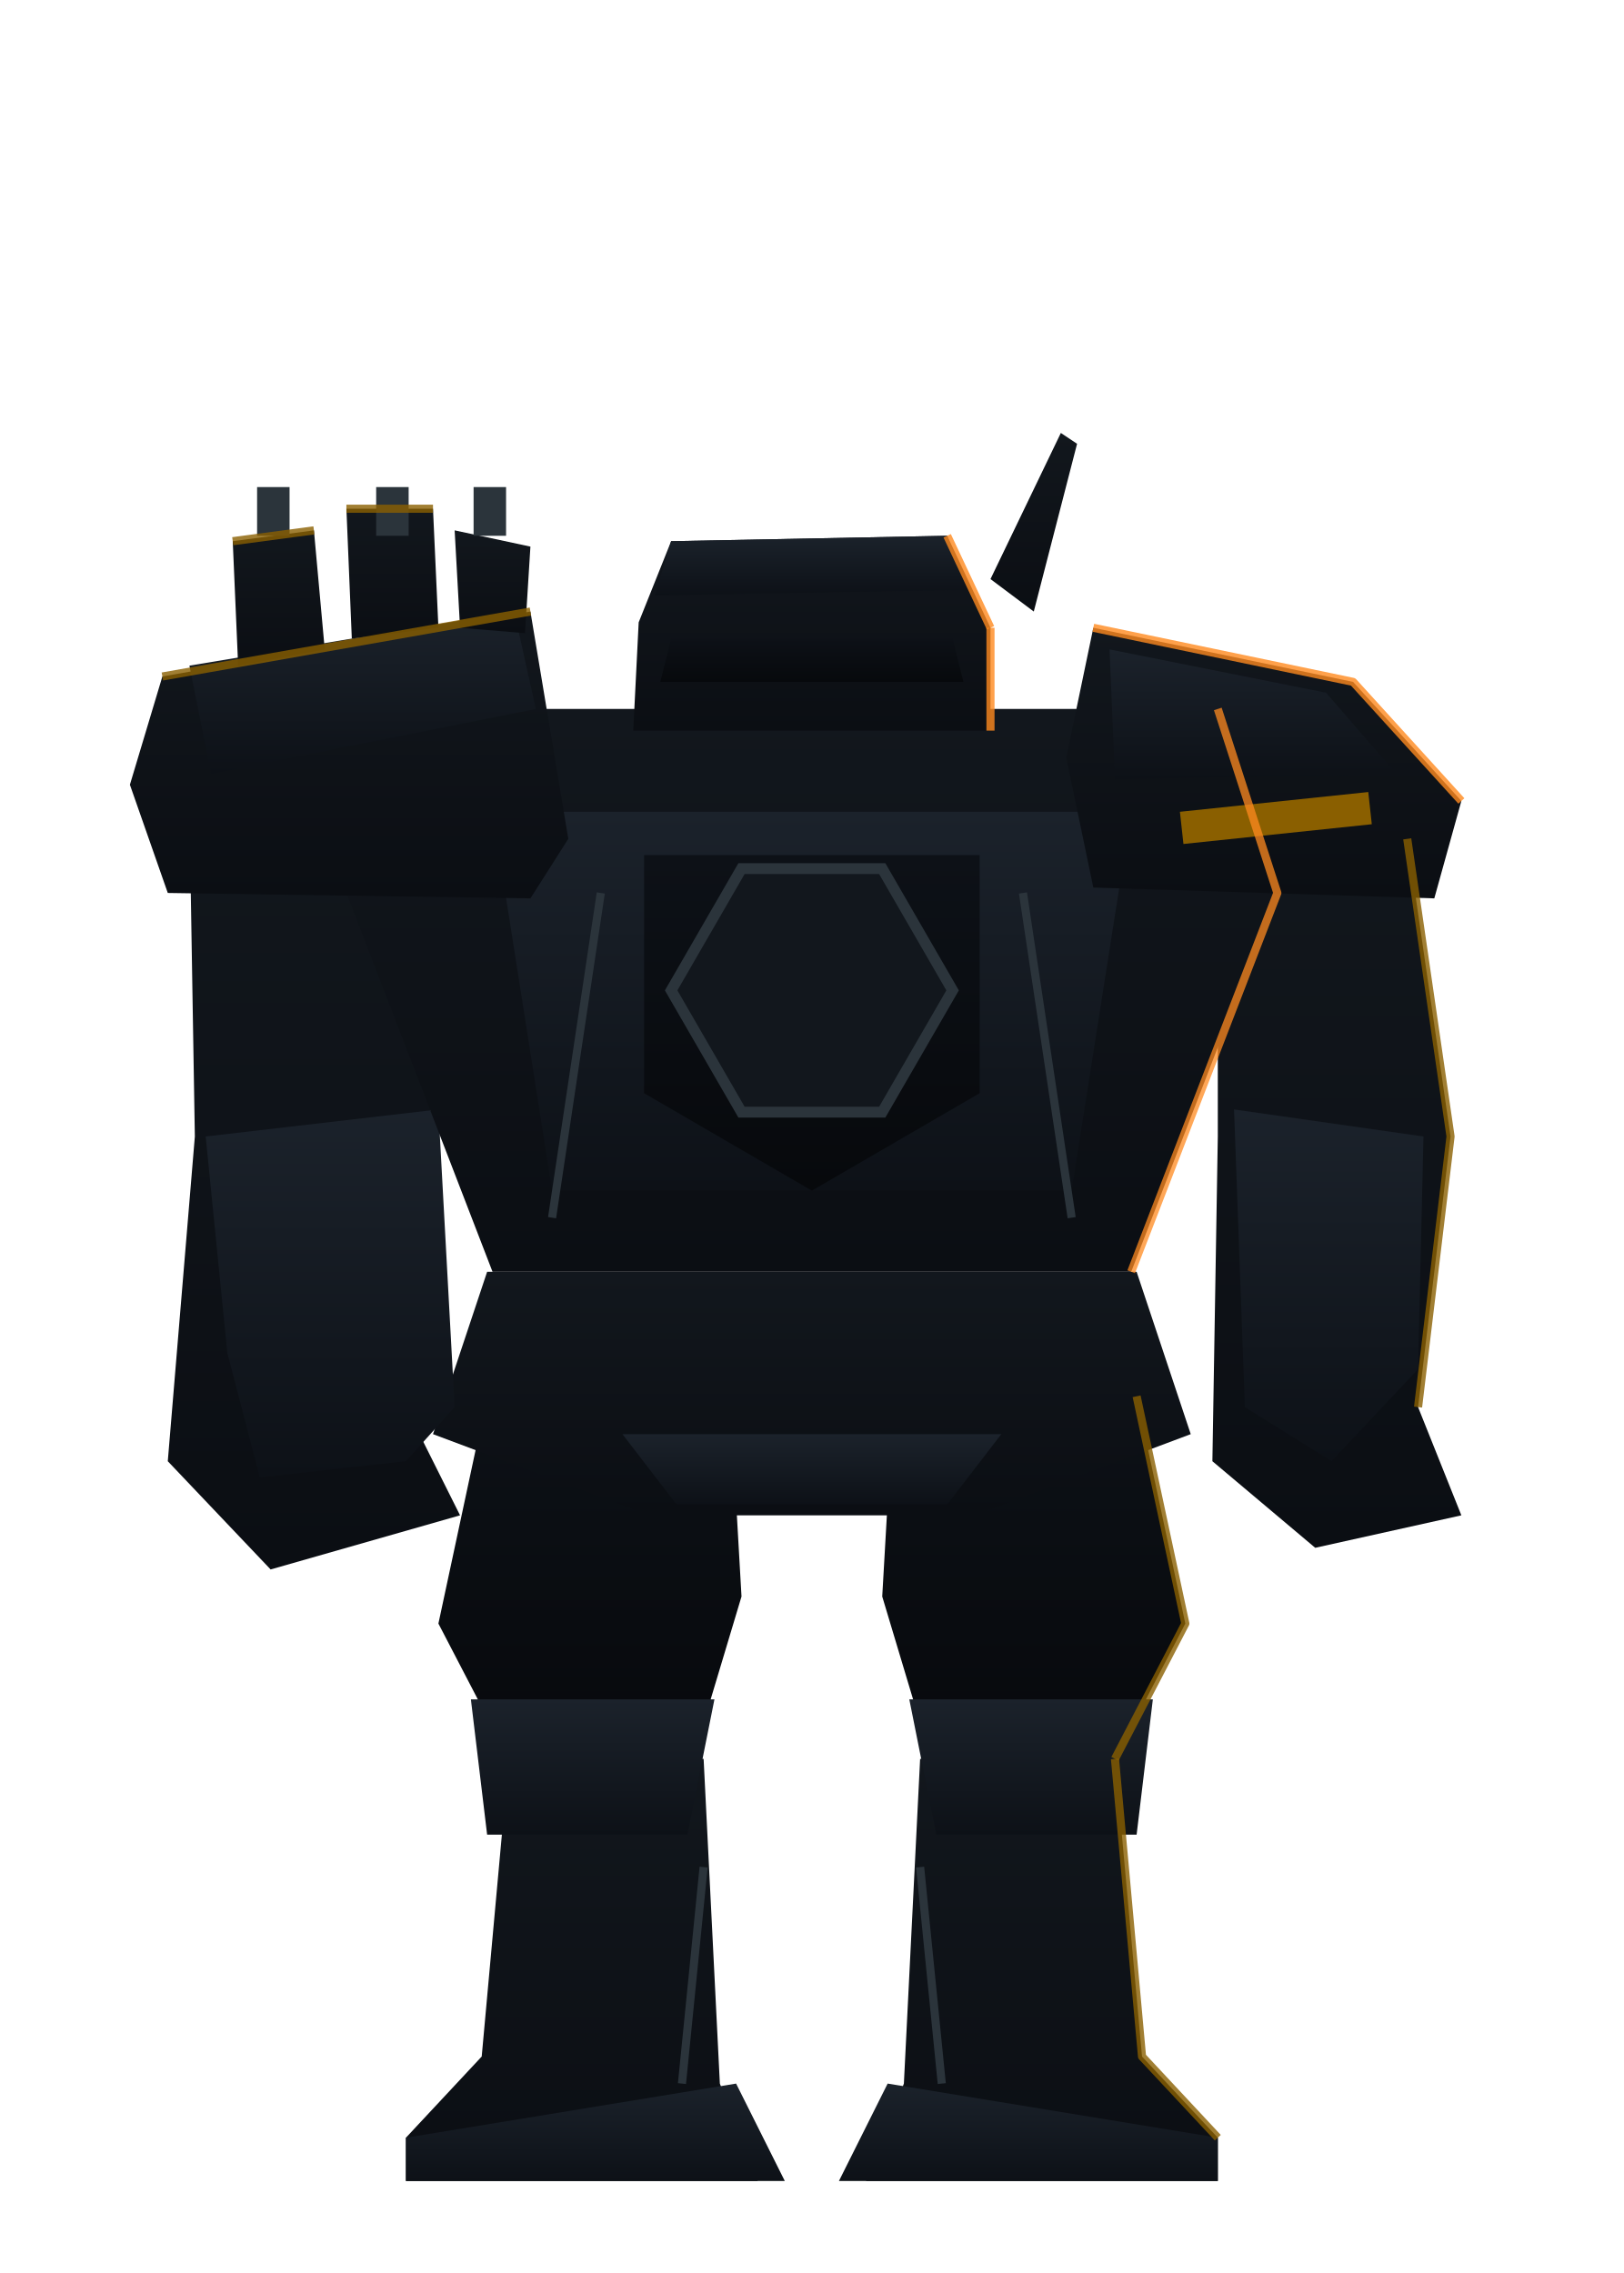
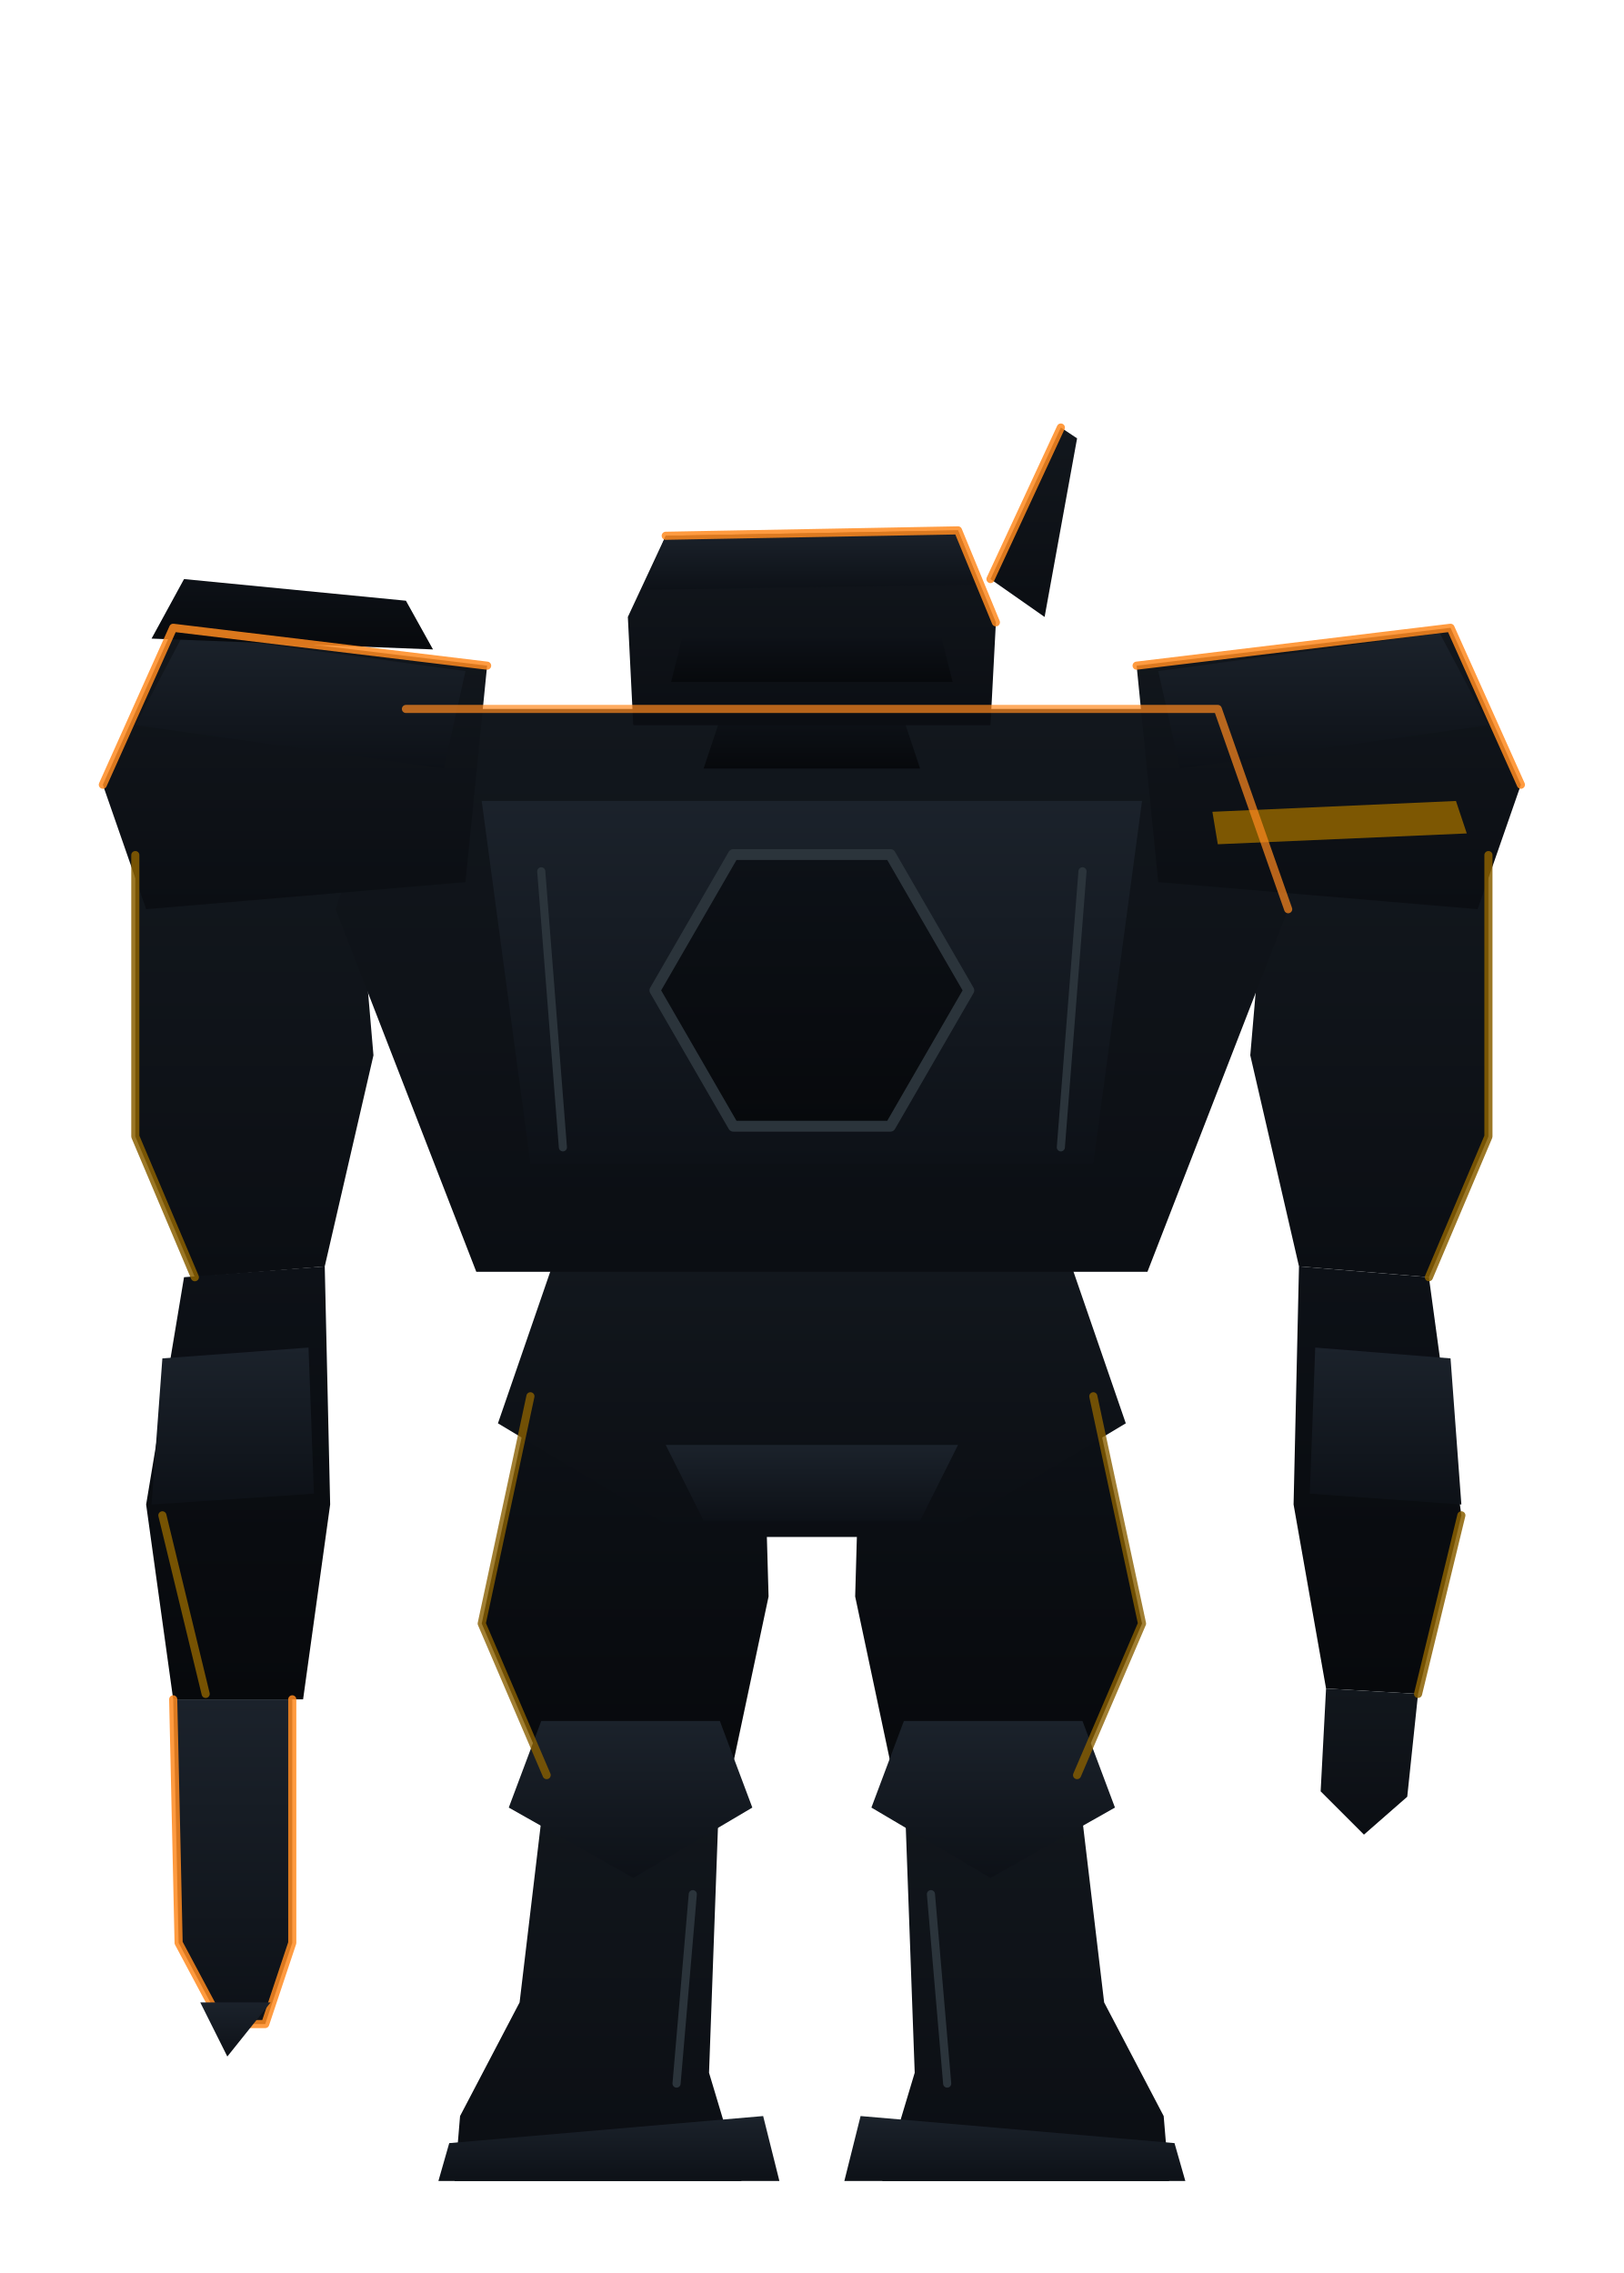
- <svg xmlns="http://www.w3.org/2000/svg" width="600" height="840" viewBox="0 0 600 840">
+ <svg xmlns="http://www.w3.org/2000/svg" width="420" height="588" viewBox="0 0 420 588">
  <defs>
    <linearGradient id="g_dark" x1="0" y1="0" x2="0" y2="1">
      <stop offset="0" stop-color="#12171D" />
      <stop offset="1" stop-color="#0B0E13" />
    </linearGradient>
    <linearGradient id="g_plate" x1="0" y1="0" x2="0" y2="1">
      <stop offset="0" stop-color="#1B222B" />
      <stop offset="1" stop-color="#0D1117" />
    </linearGradient>
    <linearGradient id="g_gn" x1="0" y1="0" x2="0" y2="1">
      <stop offset="0" stop-color="#0D1117" />
      <stop offset="1" stop-color="#07090C" />
    </linearGradient>
  </defs>
  <g id="slot.sil_vanguard">
-     <polygon points="330,520 420,516 438,600 412,650 344,650 326,590" fill="url(#g_gn)" />
-     <polygon points="340,650 412,650 422,760 450,790 450,806 320,806 334,770" fill="url(#g_dark)" />
-     <polygon points="336,628 426,628 420,678 346,678" fill="url(#g_plate)" />
-     <polygon points="328,770 450,790 450,806 310,806" fill="url(#g_plate)" />
-     <polyline points="340,690 348,770" fill="none" stroke="#2B343B" stroke-width="3" stroke-linejoin="round" />
-     <polygon points="270,520 180,516 162,600 188,650 256,650 274,590" fill="url(#g_gn)" />
-     <polygon points="260,650 188,650 178,760 150,790 150,806 280,806 266,770" fill="url(#g_dark)" />
-     <polygon points="264,628 174,628 180,678 254,678" fill="url(#g_plate)" />
-     <polygon points="272,770 150,790 150,806 290,806" fill="url(#g_plate)" />
-     <polyline points="260,690 252,770" fill="none" stroke="#2B343B" stroke-width="3" stroke-linejoin="round" />
-     <polygon points="180,470 420,470 440,530 360,560 240,560 160,530" fill="url(#g_dark)" />
-     <polygon points="230,530 370,530 350,556 250,556" fill="url(#g_plate)" />
-     <polygon points="70,300 150,290 160,400 150,520 170,560 100,580 62,540 72,420" fill="url(#g_dark)" />
-     <polygon points="76,420 162,410 168,520 150,540 96,546 84,500" fill="url(#g_plate)" />
-     <polygon points="450,300 520,310 536,420 524,520 540,560 486,572 448,540 450,420" fill="url(#g_dark)" />
-     <polygon points="456,410 526,420 524,506 492,540 460,520" fill="url(#g_plate)" />
-     <polygon points="150,262 450,262 472,330 418,470 182,470 128,330" fill="url(#g_dark)" />
-     <polygon points="182,300 418,300 396,440 204,440" fill="url(#g_plate)" />
-     <polygon points="238,316 362,316 362,404 300,440 238,404" fill="url(#g_gn)" />
-     <polygon points="352,366 326,411 274,411 248,366 274,321 326,321" fill="#12171D" stroke="#2B343B" stroke-width="4" />
-     <polyline points="204,450 222,330" fill="none" stroke="#2B343B" stroke-width="3" stroke-linejoin="round" />
-     <polyline points="396,450 378,330" fill="none" stroke="#2B343B" stroke-width="3" stroke-linejoin="round" />
-     <polygon points="248,200 350,198 366,232 366,270 234,270 236,230" fill="url(#g_dark)" />
-     <polygon points="248,200 350,198 358,218 242,220" fill="url(#g_plate)" />
-     <polygon points="248,236 352,236 356,252 244,252" fill="url(#g_gn)" />
-     <polygon points="366,214 392,160 398,164 382,226" fill="url(#g_dark)" />
-     <polygon points="60,250 196,226 210,310 196,332 62,330 48,290" fill="url(#g_dark)" />
-     <polygon points="70,246 190,226 198,262 78,286" fill="url(#g_plate)" />
-     <polygon points="86,200 116,196 120,240 88,246" fill="url(#g_dark)" />
-     <polygon points="128,188 160,188 162,232 130,236" fill="url(#g_dark)" />
-     <polygon points="168,196 196,202 194,234 170,232" fill="url(#g_dark)" />
-     <rect x="95" y="180" width="12" height="18" fill="#2B343B" />
-     <rect x="139" y="180" width="12" height="18" fill="#2B343B" />
-     <rect x="175" y="180" width="12" height="18" fill="#2B343B" />
-     <polygon points="404,232 500,252 540,296 530,332 404,328 394,280" fill="url(#g_dark)" />
-     <polygon points="410,240 490,256 516,286 412,288" fill="url(#g_plate)" />
-     <polygon points="436,300 505.6,292.7 506.9,304.6 437.3,311.9" fill="#8A5F00" />
-     <polyline points="366,232 366,270" fill="none" stroke="#FF8A1F" stroke-width="3" stroke-linejoin="round" stroke-opacity="0.8" />
-     <polyline points="350,198 366,232" fill="none" stroke="#FF8A1F" stroke-width="3" stroke-linejoin="round" stroke-opacity="0.8" />
-     <polyline points="450,262 472,330 418,470" fill="none" stroke="#FF8A1F" stroke-width="3" stroke-linejoin="round" stroke-opacity="0.75" />
-     <polyline points="404,232 500,252 540,296" fill="none" stroke="#FF8A1F" stroke-width="3" stroke-linejoin="round" stroke-opacity="0.8" />
-     <polyline points="520,310 536,420 524,520" fill="none" stroke="#8A5F00" stroke-width="3" stroke-linejoin="round" stroke-opacity="0.8" />
-     <polyline points="420,516 438,600 412,650" fill="none" stroke="#8A5F00" stroke-width="3" stroke-linejoin="round" stroke-opacity="0.8" />
-     <polyline points="412,650 422,760 450,790" fill="none" stroke="#8A5F00" stroke-width="3" stroke-linejoin="round" stroke-opacity="0.8" />
-     <polyline points="60,250 196,226" fill="none" stroke="#8A5F00" stroke-width="3" stroke-linejoin="round" stroke-opacity="0.8" />
-     <polyline points="86,200 116,196" fill="none" stroke="#8A5F00" stroke-width="3" stroke-linejoin="round" stroke-opacity="0.8" />
-     <polyline points="128,188 160,188" fill="none" stroke="#8A5F00" stroke-width="3" stroke-linejoin="round" stroke-opacity="0.8" />
+     <g transform="scale(0.7)">
+       <polygon points="282,520 196,516 178,600 202,656 270,656 284,590" fill="url(#g_gn)" />
+       <polygon points="318,520 404,516 422,600 398,656 330,656 316,590" fill="url(#g_gn)" />
+       <polygon points="266,656 202,656 192,740 170,782 168,806 274,806 262,766" fill="url(#g_dark)" />
+       <polygon points="334,656 398,656 408,740 430,782 432,806 326,806 338,766" fill="url(#g_dark)" />
+       <polygon points="266,636 200,636 188,668 234,694 278,668" fill="url(#g_plate)" />
+       <polygon points="334,636 400,636 412,668 366,694 322,668" fill="url(#g_plate)" />
+       <polygon points="282,782 166,792 162,806 288,806" fill="url(#g_plate)" />
+       <polygon points="318,782 434,792 438,806 312,806" fill="url(#g_plate)" />
+       <polyline points="344,700 350,770" fill="none" stroke="#2B343B" stroke-width="3" stroke-linejoin="round" stroke-linecap="round" />
+       <polyline points="256,700 250,770" fill="none" stroke="#2B343B" stroke-width="3" stroke-linejoin="round" stroke-linecap="round" />
+       <polygon points="204,468 396,468 416,526 346,568 254,568 184,526" fill="url(#g_dark)" />
+       <polygon points="246,534 354,534 340,562 260,562" fill="url(#g_plate)" />
+       <polygon points="468,320 550,316 550,420 528,472 480,468 462,390" fill="url(#g_dark)" />
+       <polygon points="480,468 528,472 540,560 524,626 490,624 478,556" fill="url(#g_gn)" />
+       <polygon points="486,498 536,502 540,556 484,552" fill="url(#g_plate)" />
+       <polygon points="490,624 524,626 520,664 504,678 488,662" fill="url(#g_dark)" />
+       <polygon points="132,320 50,316 50,420 72,472 120,468 138,390" fill="url(#g_dark)" />
+       <polygon points="120,468 68,472 54,556 64,628 112,628 122,556" fill="url(#g_gn)" />
+       <polygon points="114,498 60,502 56,556 116,552" fill="url(#g_plate)" />
+       <polygon points="108,628 64,628 66,718 82,748 98,748 108,718" fill="url(#g_plate)" />
+       <polyline points="108,628 108,718 98,748 82,748 66,718 64,628" fill="none" stroke="#FF8A1F" stroke-width="3" stroke-linejoin="round" stroke-linecap="round" stroke-opacity="0.85" />
+       <polygon points="100,740 74,740 84,760" fill="url(#g_plate)" />
+       <polygon points="150,262 450,262 476,336 424,470 176,470 124,336" fill="url(#g_dark)" />
+       <polygon points="178,296 422,296 404,430 196,430" fill="url(#g_plate)" />
+       <polygon points="358,366 329,416.2 271,416.2 242,366 271,315.8 329,315.8" fill="url(#g_gn)" />
+       <polyline points="358,366 329,416.2 271,416.2 242,366 271,315.8 329,315.8 358,366" fill="none" stroke="#2B343B" stroke-width="4" stroke-linejoin="round" stroke-linecap="round" />
+       <polyline points="200,322 208,424" fill="none" stroke="#2B343B" stroke-width="3" stroke-linejoin="round" stroke-linecap="round" />
+       <polyline points="400,322 392,424" fill="none" stroke="#2B343B" stroke-width="3" stroke-linejoin="round" stroke-linecap="round" />
+       <polygon points="266,266 334,266 340,284 260,284" fill="url(#g_gn)" />
+       <polygon points="246,198 354,196 368,230 366,268 234,268 232,228" fill="url(#g_dark)" />
+       <polygon points="246,198 354,196 362,216 238,218" fill="url(#g_plate)" />
+       <polygon points="252,236 348,236 352,252 248,252" fill="url(#g_gn)" />
+       <polygon points="366,214 392,158 398,162 386,228" fill="url(#g_dark)" />
+       <polygon points="420,246 536,232 562,290 546,336 428,326" fill="url(#g_dark)" />
+       <polygon points="428,248 532,234 550,268 436,284" fill="url(#g_plate)" />
+       <polygon points="448,300 538,296 542,308 450,312" fill="#8A5F00" fill-opacity="0.9" />
+       <polygon points="180,246 64,232 38,290 54,336 172,326" fill="url(#g_dark)" />
+       <polygon points="172,248 68,234 50,268 164,284" fill="url(#g_plate)" />
+       <polygon points="150,222 68,214 56,236 160,240" fill="url(#g_gn)" />
+       <polyline points="246,198 354,196 368,230" fill="none" stroke="#FF8A1F" stroke-width="3" stroke-linejoin="round" stroke-linecap="round" stroke-opacity="0.85" />
+       <polyline points="420,246 536,232 562,290" fill="none" stroke="#FF8A1F" stroke-width="3" stroke-linejoin="round" stroke-linecap="round" stroke-opacity="0.85" />
+       <polyline points="180,246 64,232 38,290" fill="none" stroke="#FF8A1F" stroke-width="3" stroke-linejoin="round" stroke-linecap="round" stroke-opacity="0.85" />
+       <polyline points="150,262 450,262 476,336" fill="none" stroke="#FF8A1F" stroke-width="3" stroke-linejoin="round" stroke-linecap="round" stroke-opacity="0.70" />
+       <polyline points="392,158 366,214" fill="none" stroke="#FF8A1F" stroke-width="3" stroke-linejoin="round" stroke-linecap="round" stroke-opacity="0.85" />
+       <polyline points="550,316 550,420 528,472" fill="none" stroke="#8A5F00" stroke-width="3" stroke-linejoin="round" stroke-linecap="round" stroke-opacity="0.85" />
+       <polyline points="540,560 524,626" fill="none" stroke="#8A5F00" stroke-width="3" stroke-linejoin="round" stroke-linecap="round" stroke-opacity="0.85" />
+       <polyline points="404,516 422,600 398,656" fill="none" stroke="#8A5F00" stroke-width="3" stroke-linejoin="round" stroke-linecap="round" stroke-opacity="0.80" />
+       <polyline points="50,316 50,420 72,472" fill="none" stroke="#8A5F00" stroke-width="3" stroke-linejoin="round" stroke-linecap="round" stroke-opacity="0.85" />
+       <polyline points="60,560 76,626" fill="none" stroke="#8A5F00" stroke-width="3" stroke-linejoin="round" stroke-linecap="round" stroke-opacity="0.85" />
+       <polyline points="196,516 178,600 202,656" fill="none" stroke="#8A5F00" stroke-width="3" stroke-linejoin="round" stroke-linecap="round" stroke-opacity="0.80" />
+     </g>
  </g>
</svg>
